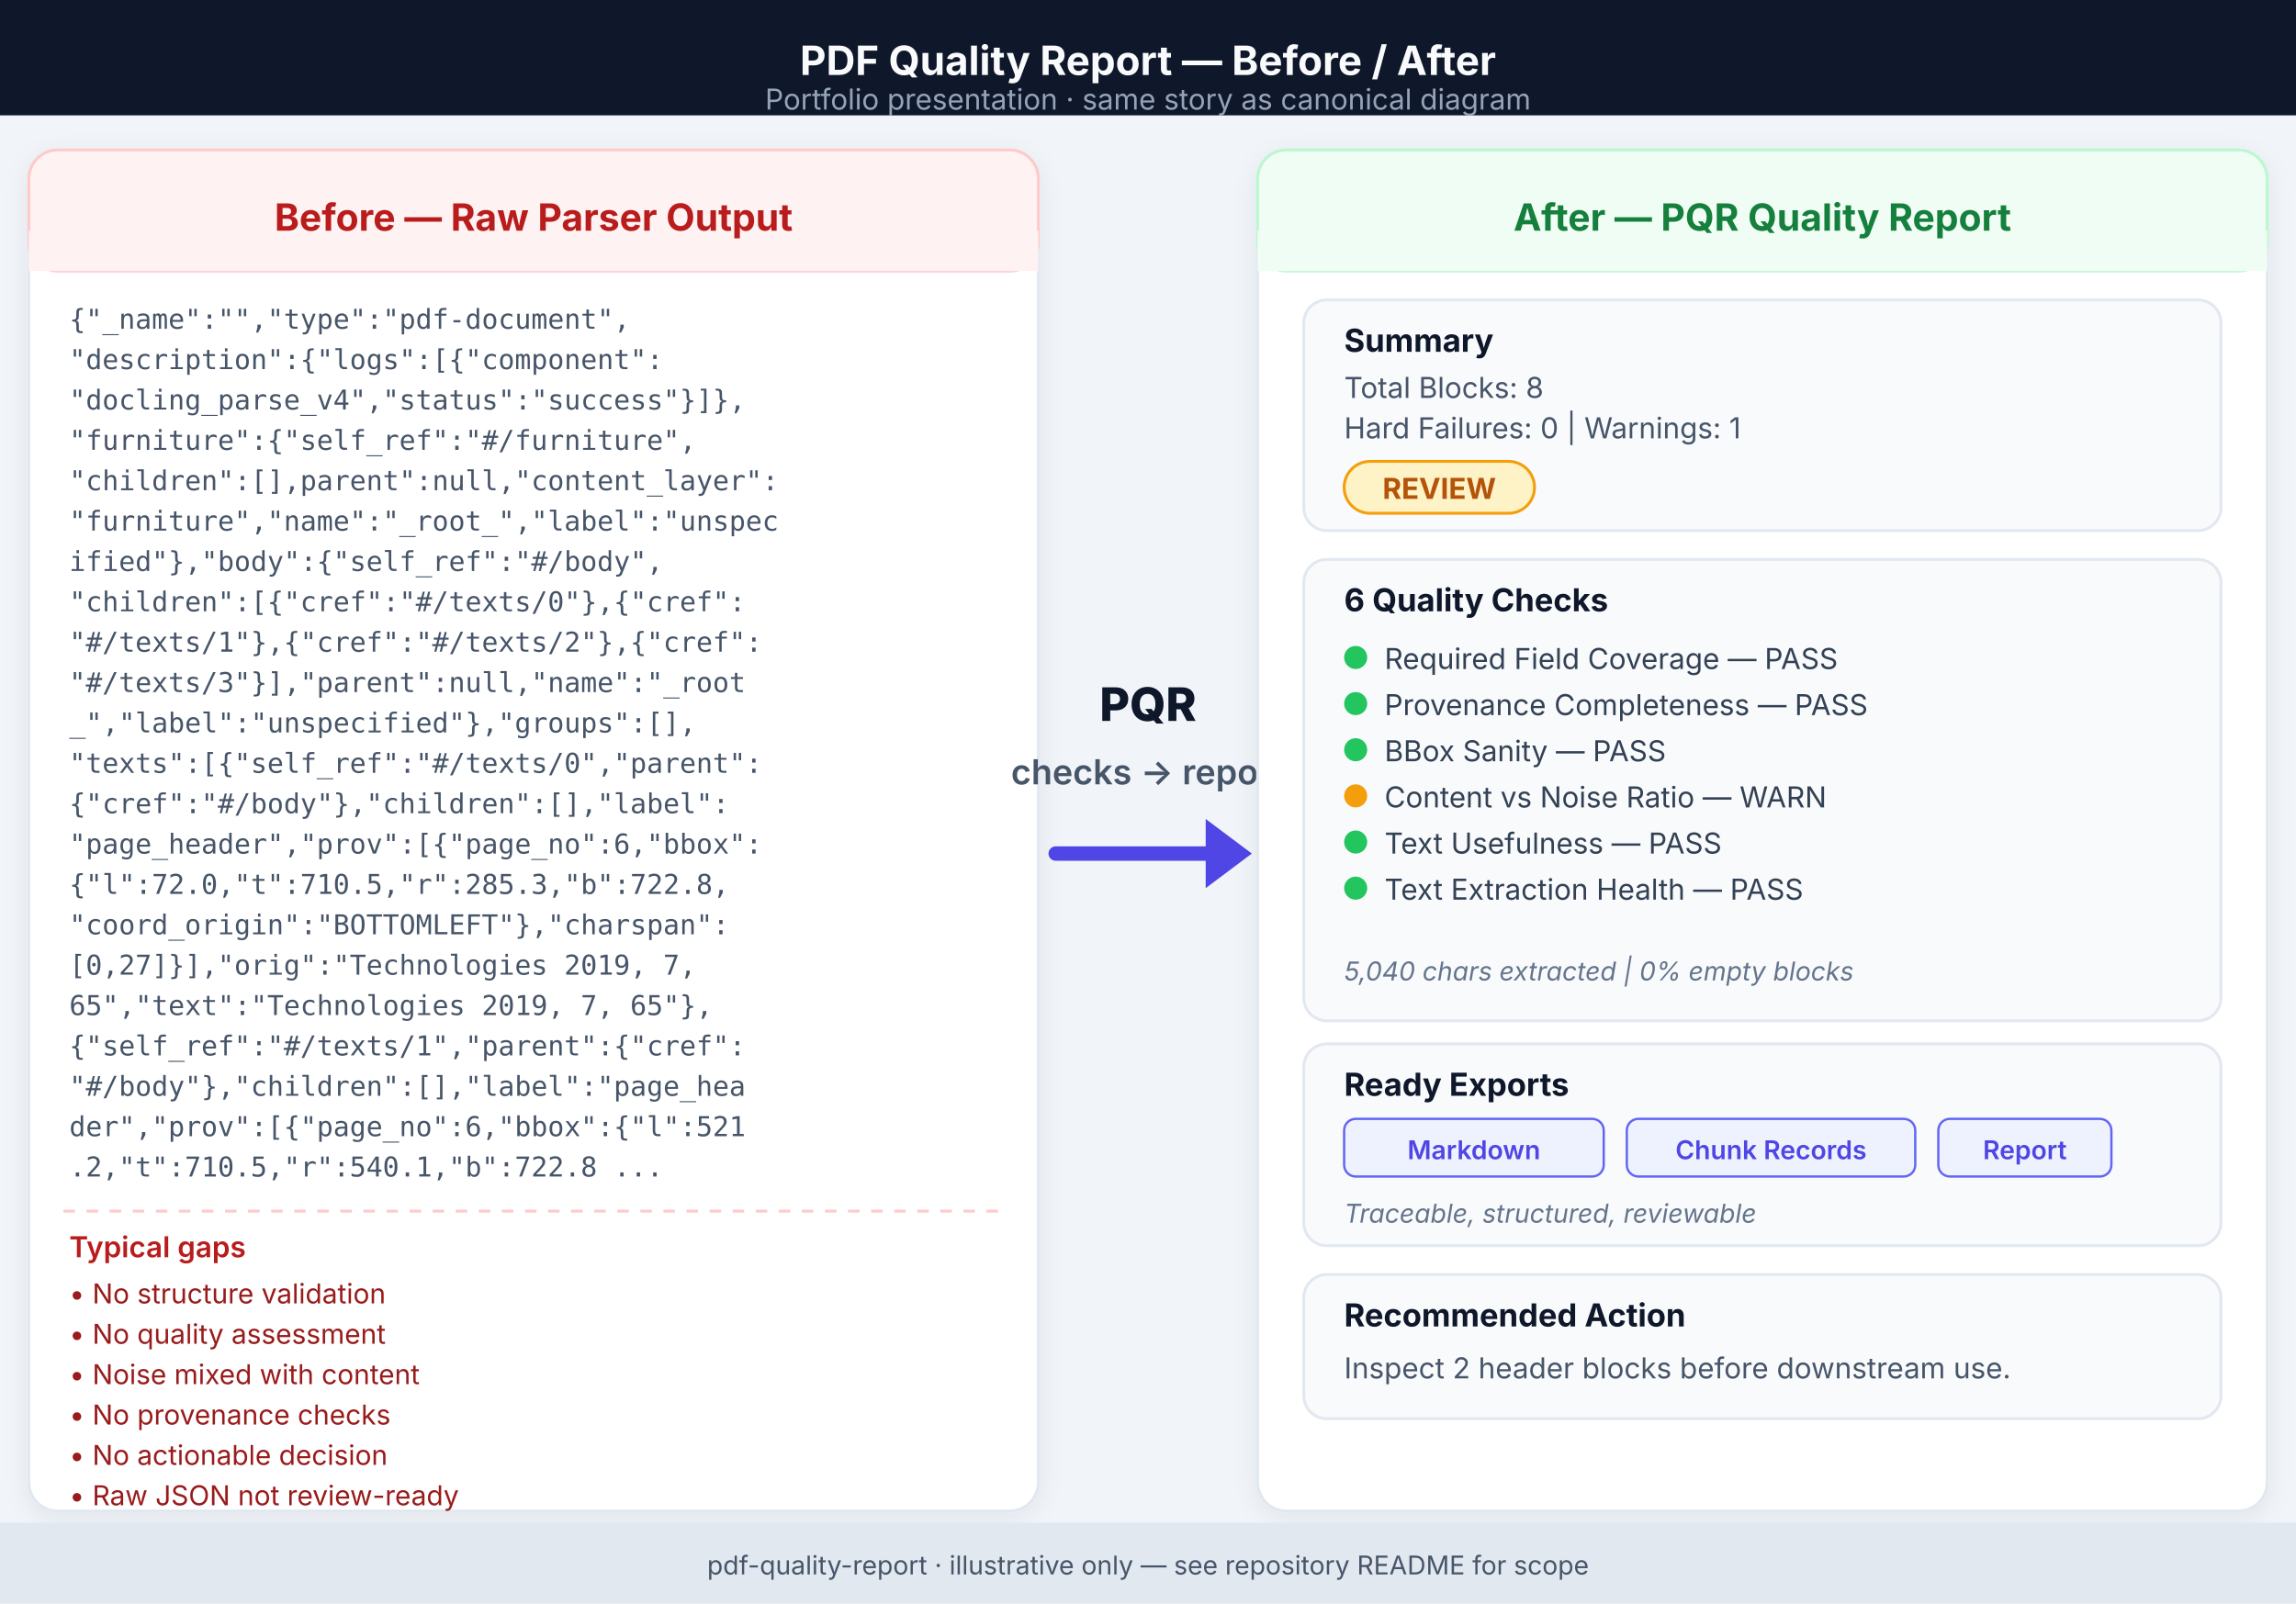
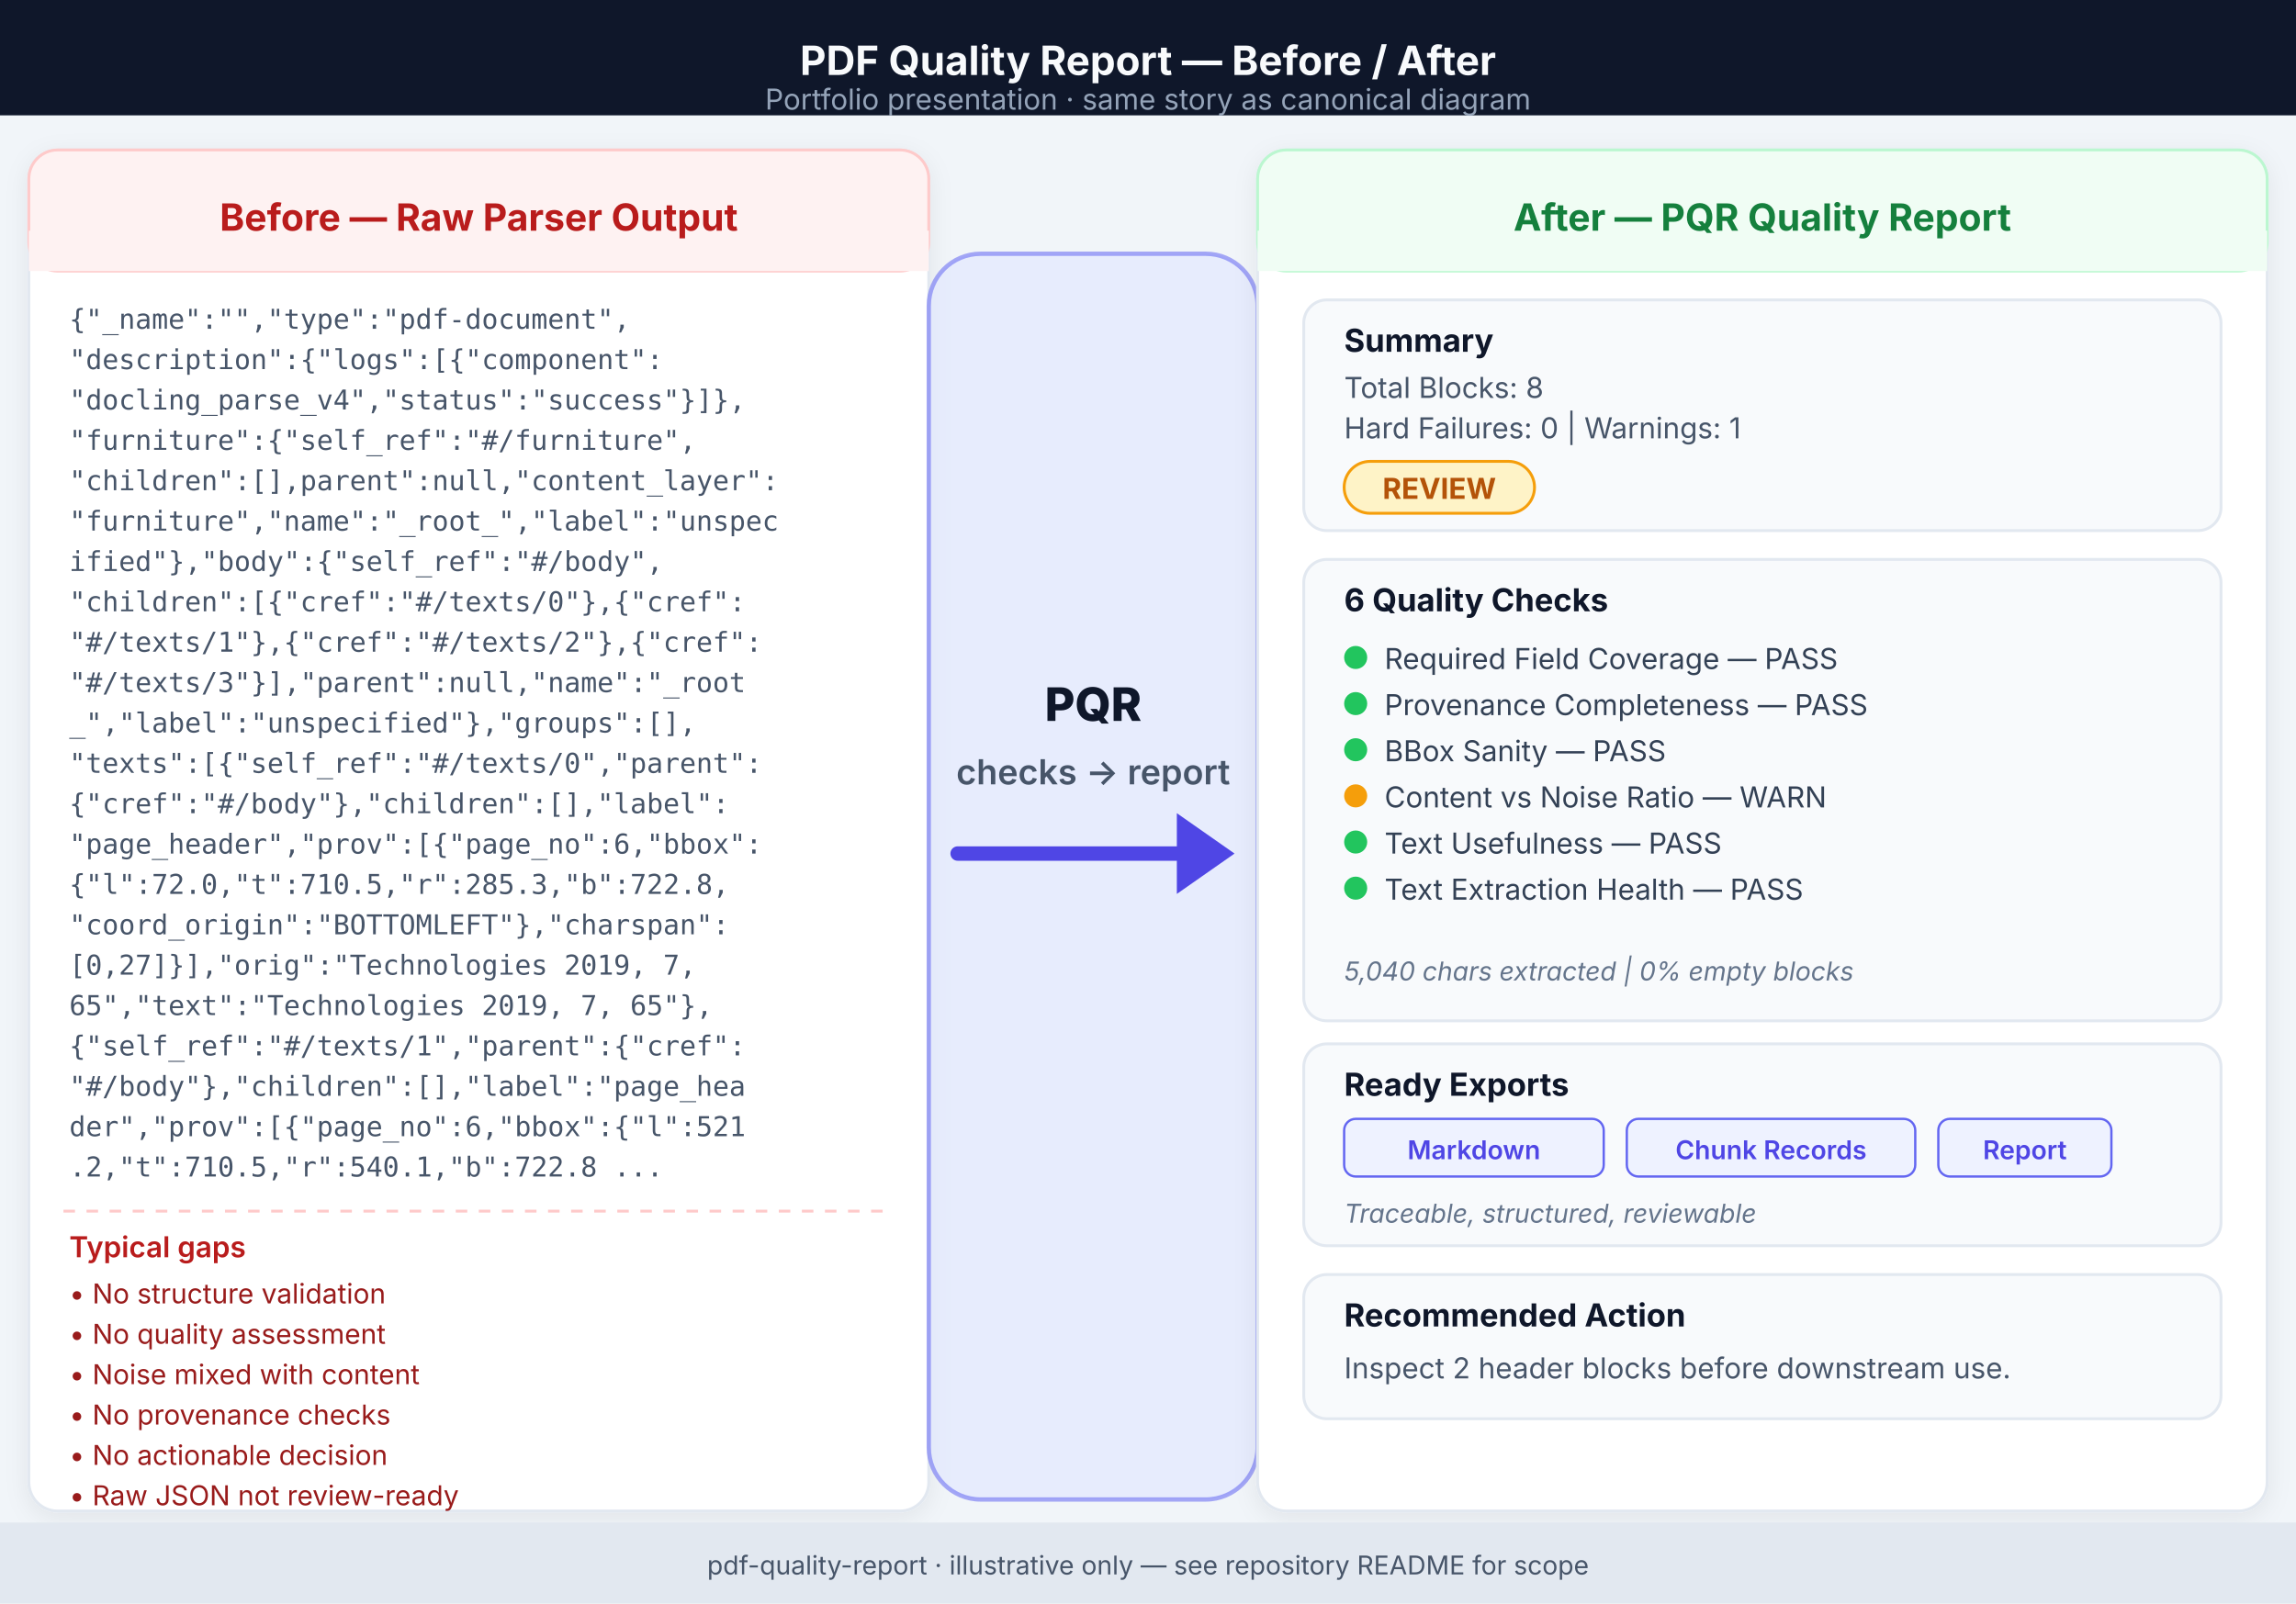
<svg xmlns="http://www.w3.org/2000/svg" viewBox="0 0 796 556" role="img" style="font-family: -apple-system, BlinkMacSystemFont, 'Segoe UI', sans-serif;">
  <defs>
    <filter id="pf_pqrPanelShadow" x="-6%" y="-4%" width="112%" height="108%">
      <feDropShadow dx="0" dy="2" stdDeviation="4" flood-color="#0f172a" flood-opacity="0.07" />
    </filter>
  </defs>
  <rect width="796" height="556" fill="#f1f5f9" />
  <rect width="796" height="40" fill="#0f172a" />
  <text x="398" y="26" text-anchor="middle" fill="#f8fafc" font-size="14" font-weight="700">PDF Quality Report — Before / After</text>
  <text x="398" y="38" text-anchor="middle" fill="#94a3b8" font-size="10">Portfolio presentation · same story as canonical diagram</text>
  <g transform="translate(10, 52)">
-     <rect x="0" y="0" width="350" height="472" rx="10" fill="#ffffff" stroke="#e2e8f0" stroke-width="1" filter="url(#pf_pqrPanelShadow)" />
-     <rect x="0" y="0" width="350" height="42" rx="10" fill="#fef2f2" stroke="#fecaca" stroke-width="1" />
-     <rect x="0" y="28" width="350" height="14" fill="#fef2f2" />
-     <text x="175" y="28" text-anchor="middle" fill="#b91c1c" font-size="13" font-weight="700">Before — Raw Parser Output</text>
+     <rect x="0" y="0" width="312" height="472" rx="10" fill="#ffffff" stroke="#e2e8f0" stroke-width="1" filter="url(#pf_pqrPanelShadow)" />
+     <rect x="0" y="0" width="312" height="42" rx="10" fill="#fef2f2" stroke="#fecaca" stroke-width="1" />
+     <rect x="0" y="28" width="312" height="14" fill="#fef2f2" />
+     <text x="156" y="28" text-anchor="middle" fill="#b91c1c" font-size="13" font-weight="700">Before — Raw Parser Output</text>
    <text x="14" y="62" fill="#475569" font-size="9.5" font-family="ui-monospace, SFMono-Regular, Menlo, Monaco, Consolas, monospace">
      <tspan x="14" dy="0">{"_name":"","type":"pdf-document",</tspan>
      <tspan x="14" dy="14">"description":{"logs":[{"component":</tspan>
      <tspan x="14" dy="14">"docling_parse_v4","status":"success"}]},</tspan>
      <tspan x="14" dy="14">"furniture":{"self_ref":"#/furniture",</tspan>
      <tspan x="14" dy="14">"children":[],parent":null,"content_layer":</tspan>
      <tspan x="14" dy="14">"furniture","name":"_root_","label":"unspec</tspan>
      <tspan x="14" dy="14">ified"},"body":{"self_ref":"#/body",</tspan>
      <tspan x="14" dy="14">"children":[{"cref":"#/texts/0"},{"cref":</tspan>
      <tspan x="14" dy="14">"#/texts/1"},{"cref":"#/texts/2"},{"cref":</tspan>
      <tspan x="14" dy="14">"#/texts/3"}],"parent":null,"name":"_root</tspan>
      <tspan x="14" dy="14">_","label":"unspecified"},"groups":[],</tspan>
      <tspan x="14" dy="14">"texts":[{"self_ref":"#/texts/0","parent":</tspan>
      <tspan x="14" dy="14">{"cref":"#/body"},"children":[],"label":</tspan>
      <tspan x="14" dy="14">"page_header","prov":[{"page_no":6,"bbox":</tspan>
      <tspan x="14" dy="14">{"l":72.0,"t":710.5,"r":285.3,"b":722.8,</tspan>
      <tspan x="14" dy="14">"coord_origin":"BOTTOMLEFT"},"charspan":</tspan>
      <tspan x="14" dy="14">[0,27]}],"orig":"Technologies 2019, 7,</tspan>
      <tspan x="14" dy="14">65","text":"Technologies 2019, 7, 65"},</tspan>
      <tspan x="14" dy="14">{"self_ref":"#/texts/1","parent":{"cref":</tspan>
      <tspan x="14" dy="14">"#/body"},"children":[],"label":"page_hea</tspan>
      <tspan x="14" dy="14">der","prov":[{"page_no":6,"bbox":{"l":521</tspan>
      <tspan x="14" dy="14">.2,"t":710.5,"r":540.1,"b":722.8 ...</tspan>
    </text>
-     <line x1="12" y1="368" x2="338" y2="368" stroke="#fecaca" stroke-width="1" stroke-dasharray="4 4" />
+     <line x1="12" y1="368" x2="300" y2="368" stroke="#fecaca" stroke-width="1" stroke-dasharray="4 4" />
    <text x="14" y="384" fill="#b91c1c" font-size="10" font-weight="600">Typical gaps</text>
    <text x="14" y="400" fill="#991b1b" font-size="9.5">
      <tspan x="14" dy="0">• No structure validation</tspan>
      <tspan x="14" dy="14">• No quality assessment</tspan>
      <tspan x="14" dy="14">• Noise mixed with content</tspan>
      <tspan x="14" dy="14">• No provenance checks</tspan>
      <tspan x="14" dy="14">• No actionable decision</tspan>
      <tspan x="14" dy="14">• Raw JSON not review-ready</tspan>
    </text>
-     <text x="388" y="198" text-anchor="middle" fill="#0f172a" font-size="16" font-weight="800">PQR</text>
-     <text x="388" y="220" text-anchor="middle" fill="#475569" font-size="12" font-weight="600">checks → report</text>
-     <line x1="356" y1="244" x2="408" y2="244" stroke="#4f46e5" stroke-width="5" stroke-linecap="round" />
-     <polygon points="408,232 424,244 408,256" fill="#4f46e5" />
+     <rect x="312" y="36" width="114" height="432" rx="18" fill="#e0e7ff" fill-opacity="0.62" stroke="#6366f1" stroke-opacity="0.55" stroke-width="1.5" />
+     <text x="369" y="198" text-anchor="middle" fill="#0f172a" font-size="16" font-weight="800">PQR</text>
+     <text x="369" y="220" text-anchor="middle" fill="#475569" font-size="12" font-weight="600">checks → report</text>
+     <line x1="322" y1="244" x2="398" y2="244" stroke="#4f46e5" stroke-width="5" stroke-linecap="round" />
+     <polygon points="398,230 418,244 398,258" fill="#4f46e5" />
    <g transform="translate(36,0)">
      <rect x="390" y="0" width="350" height="472" rx="10" fill="#ffffff" stroke="#e2e8f0" stroke-width="1" filter="url(#pf_pqrPanelShadow)" />
      <rect x="390" y="0" width="350" height="42" rx="10" fill="#f0fdf4" stroke="#bbf7d0" stroke-width="1" />
      <rect x="390" y="28" width="350" height="14" fill="#f0fdf4" />
      <text x="565" y="28" text-anchor="middle" fill="#15803d" font-size="13" font-weight="700">After — PQR Quality Report</text>
      <rect x="406" y="52" width="318" height="80" rx="8" fill="#f8fafc" stroke="#e2e8f0" stroke-width="1" />
      <text x="420" y="70" fill="#0f172a" font-size="11" font-weight="700">Summary</text>
      <text x="420" y="86" fill="#475569" font-size="10">Total Blocks: 8</text>
      <text x="420" y="100" fill="#475569" font-size="10">Hard Failures: 0 | Warnings: 1</text>
      <rect x="420" y="108" width="66" height="18" rx="9" fill="#fef3c7" stroke="#f59e0b" stroke-width="1" />
      <text x="453" y="121" text-anchor="middle" fill="#b45309" font-size="10" font-weight="700">REVIEW</text>
      <rect x="406" y="142" width="318" height="160" rx="8" fill="#f8fafc" stroke="#e2e8f0" stroke-width="1" />
      <text x="420" y="160" fill="#0f172a" font-size="11" font-weight="700">6 Quality Checks</text>
      <circle cx="424" cy="176" r="4" fill="#22c55e" />
      <text x="434" y="180" fill="#334155" font-size="10">Required Field Coverage — PASS</text>
      <circle cx="424" cy="192" r="4" fill="#22c55e" />
      <text x="434" y="196" fill="#334155" font-size="10">Provenance Completeness — PASS</text>
      <circle cx="424" cy="208" r="4" fill="#22c55e" />
      <text x="434" y="212" fill="#334155" font-size="10">BBox Sanity — PASS</text>
      <circle cx="424" cy="224" r="4" fill="#f59e0b" />
      <text x="434" y="228" fill="#334155" font-size="10">Content vs Noise Ratio — WARN</text>
      <circle cx="424" cy="240" r="4" fill="#22c55e" />
      <text x="434" y="244" fill="#334155" font-size="10">Text Usefulness — PASS</text>
      <circle cx="424" cy="256" r="4" fill="#22c55e" />
      <text x="434" y="260" fill="#334155" font-size="10">Text Extraction Health — PASS</text>
      <text x="420" y="288" fill="#64748b" font-size="9" font-style="italic">5,040 chars extracted | 0% empty blocks</text>
      <rect x="406" y="310" width="318" height="70" rx="8" fill="#f8fafc" stroke="#e2e8f0" stroke-width="1" />
      <text x="420" y="328" fill="#0f172a" font-size="11" font-weight="700">Ready Exports</text>
      <rect x="420" y="336" width="90" height="20" rx="4" fill="#eef2ff" stroke="#6366f1" stroke-width="0.8" />
      <text x="465" y="350" text-anchor="middle" fill="#4f46e5" font-size="9" font-weight="600">Markdown</text>
      <rect x="518" y="336" width="100" height="20" rx="4" fill="#eef2ff" stroke="#6366f1" stroke-width="0.8" />
      <text x="568" y="350" text-anchor="middle" fill="#4f46e5" font-size="9" font-weight="600">Chunk Records</text>
      <rect x="626" y="336" width="60" height="20" rx="4" fill="#eef2ff" stroke="#6366f1" stroke-width="0.8" />
      <text x="656" y="350" text-anchor="middle" fill="#4f46e5" font-size="9" font-weight="600">Report</text>
      <text x="420" y="372" fill="#64748b" font-size="9" font-style="italic">Traceable, structured, reviewable</text>
      <rect x="406" y="390" width="318" height="50" rx="8" fill="#f8fafc" stroke="#e2e8f0" stroke-width="1" />
      <text x="420" y="408" fill="#0f172a" font-size="11" font-weight="700">Recommended Action</text>
      <text x="420" y="426" fill="#475569" font-size="10">Inspect 2 header blocks before downstream use.</text>
    </g>
  </g>
  <rect x="0" y="528" width="796" height="28" fill="#e2e8f0" />
  <text x="398" y="546" text-anchor="middle" fill="#475569" font-size="9">pdf-quality-report · illustrative only — see repository README for scope</text>
</svg>
